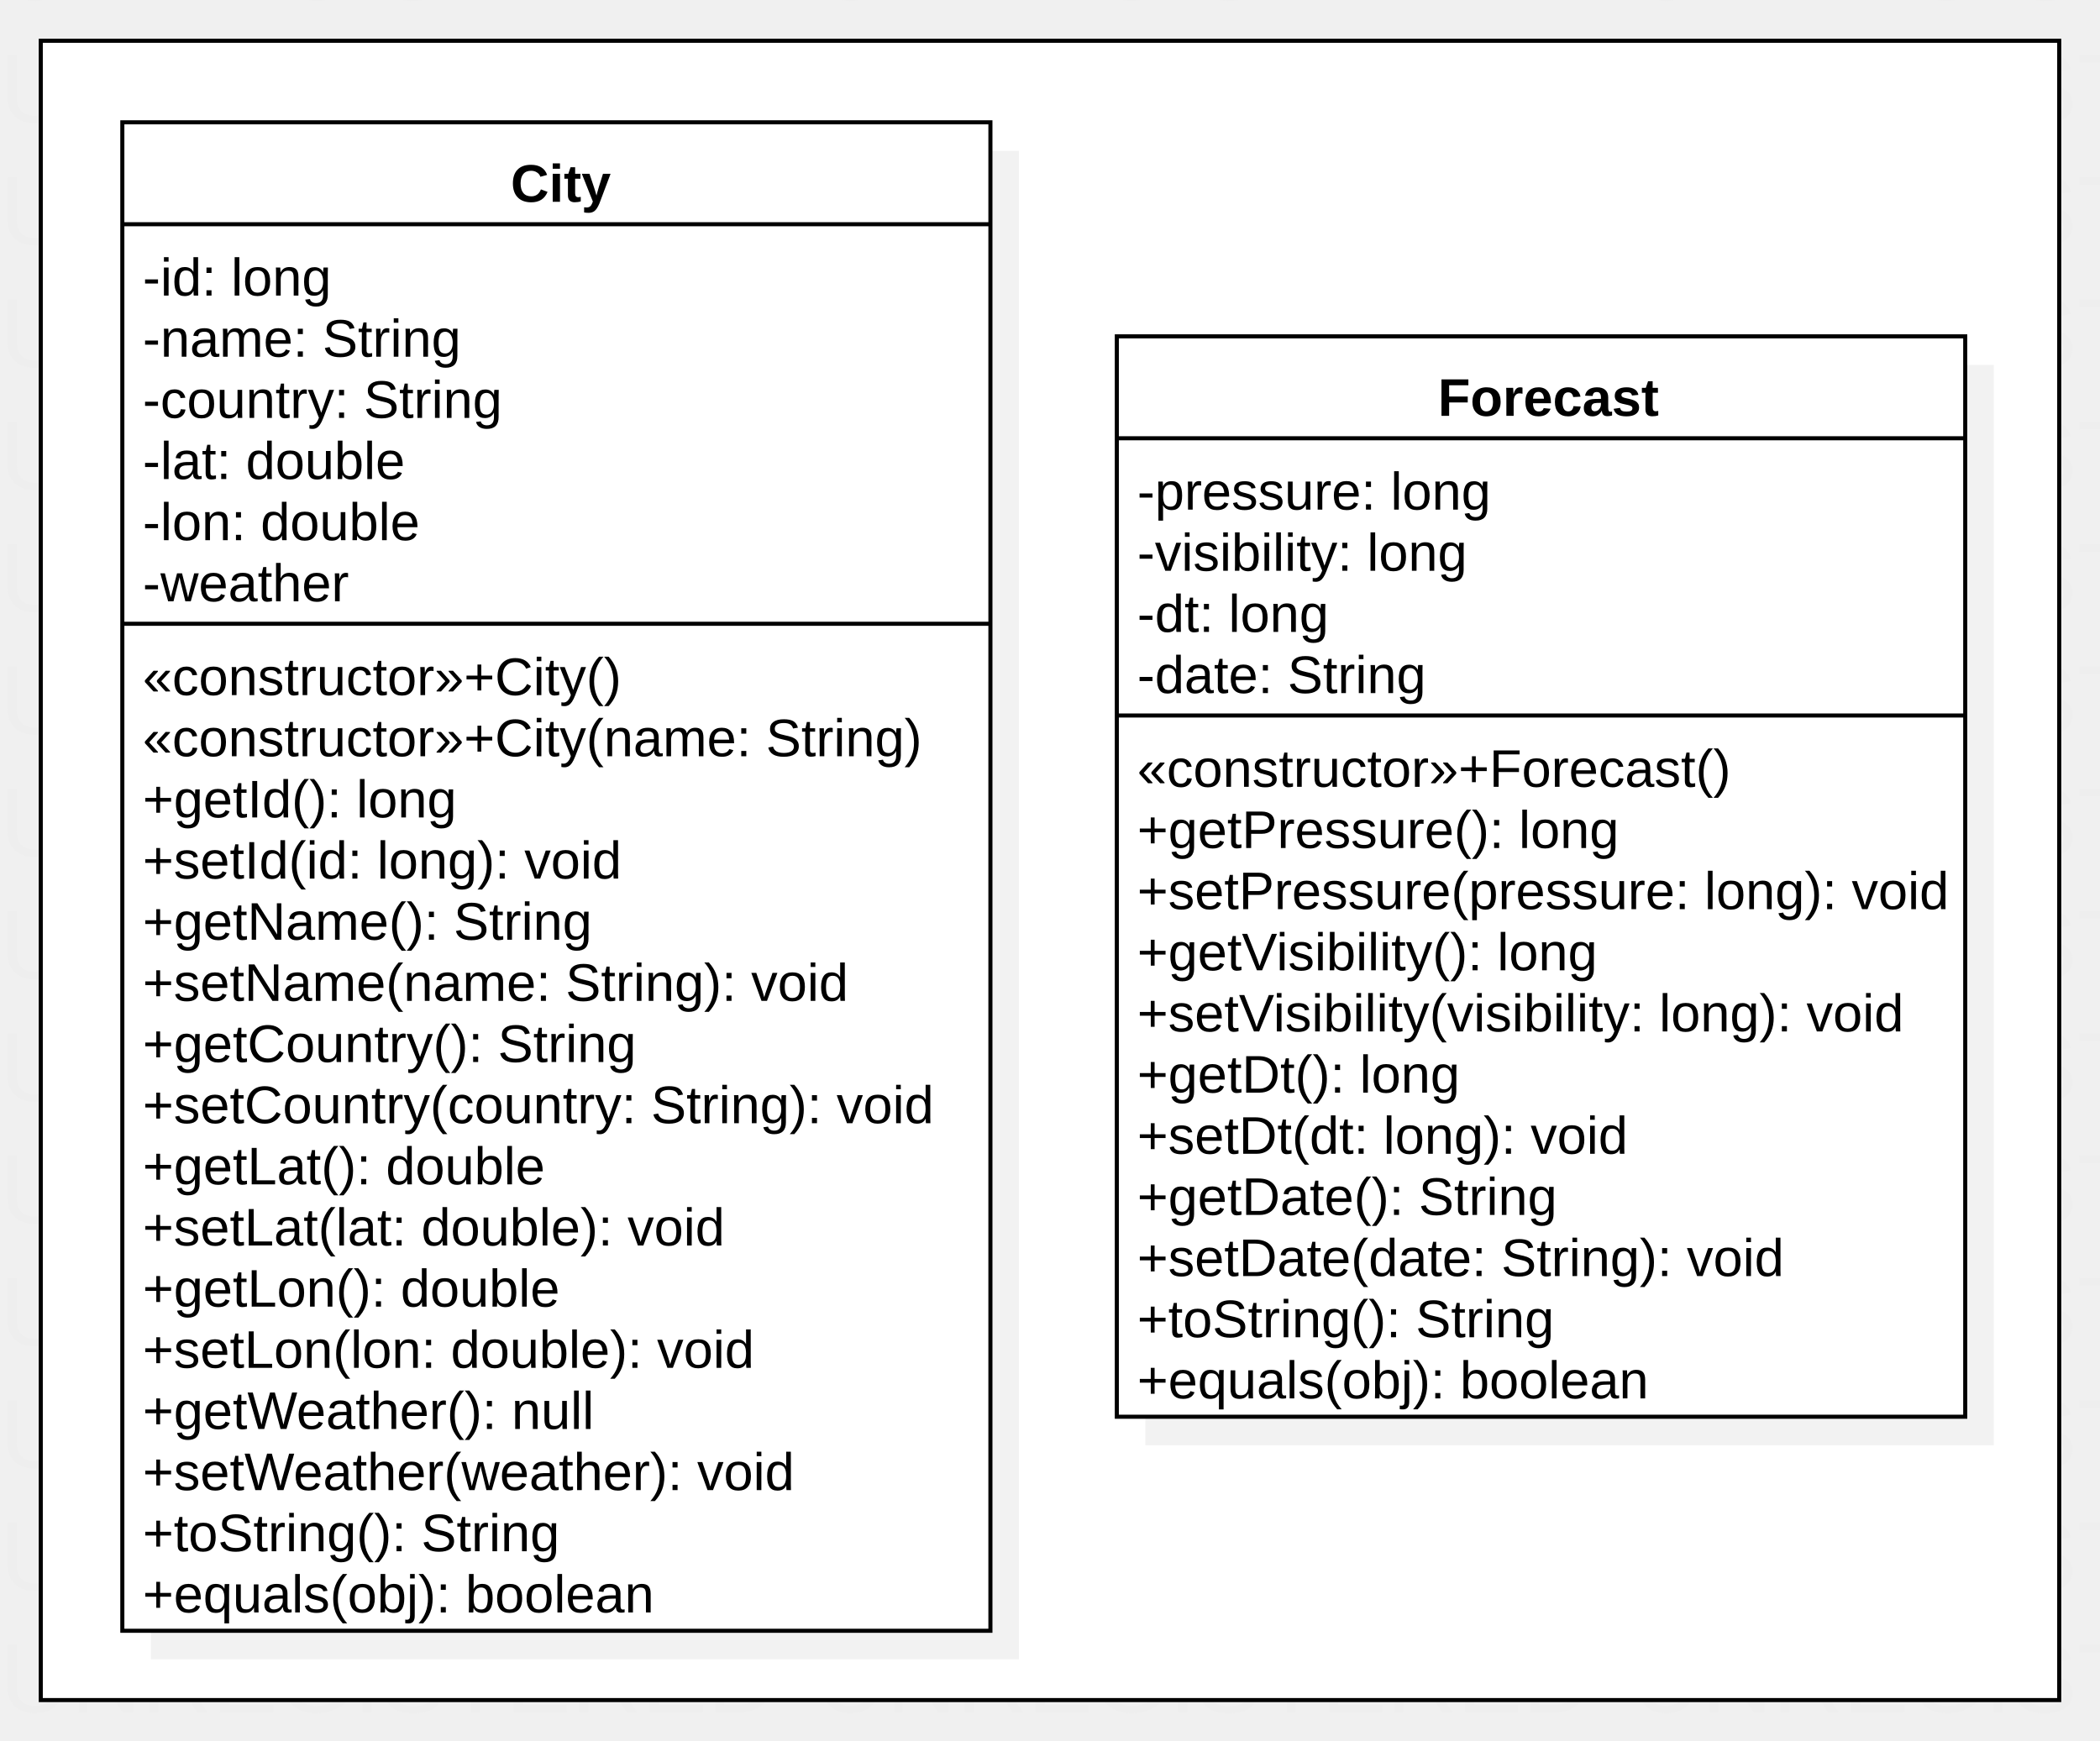
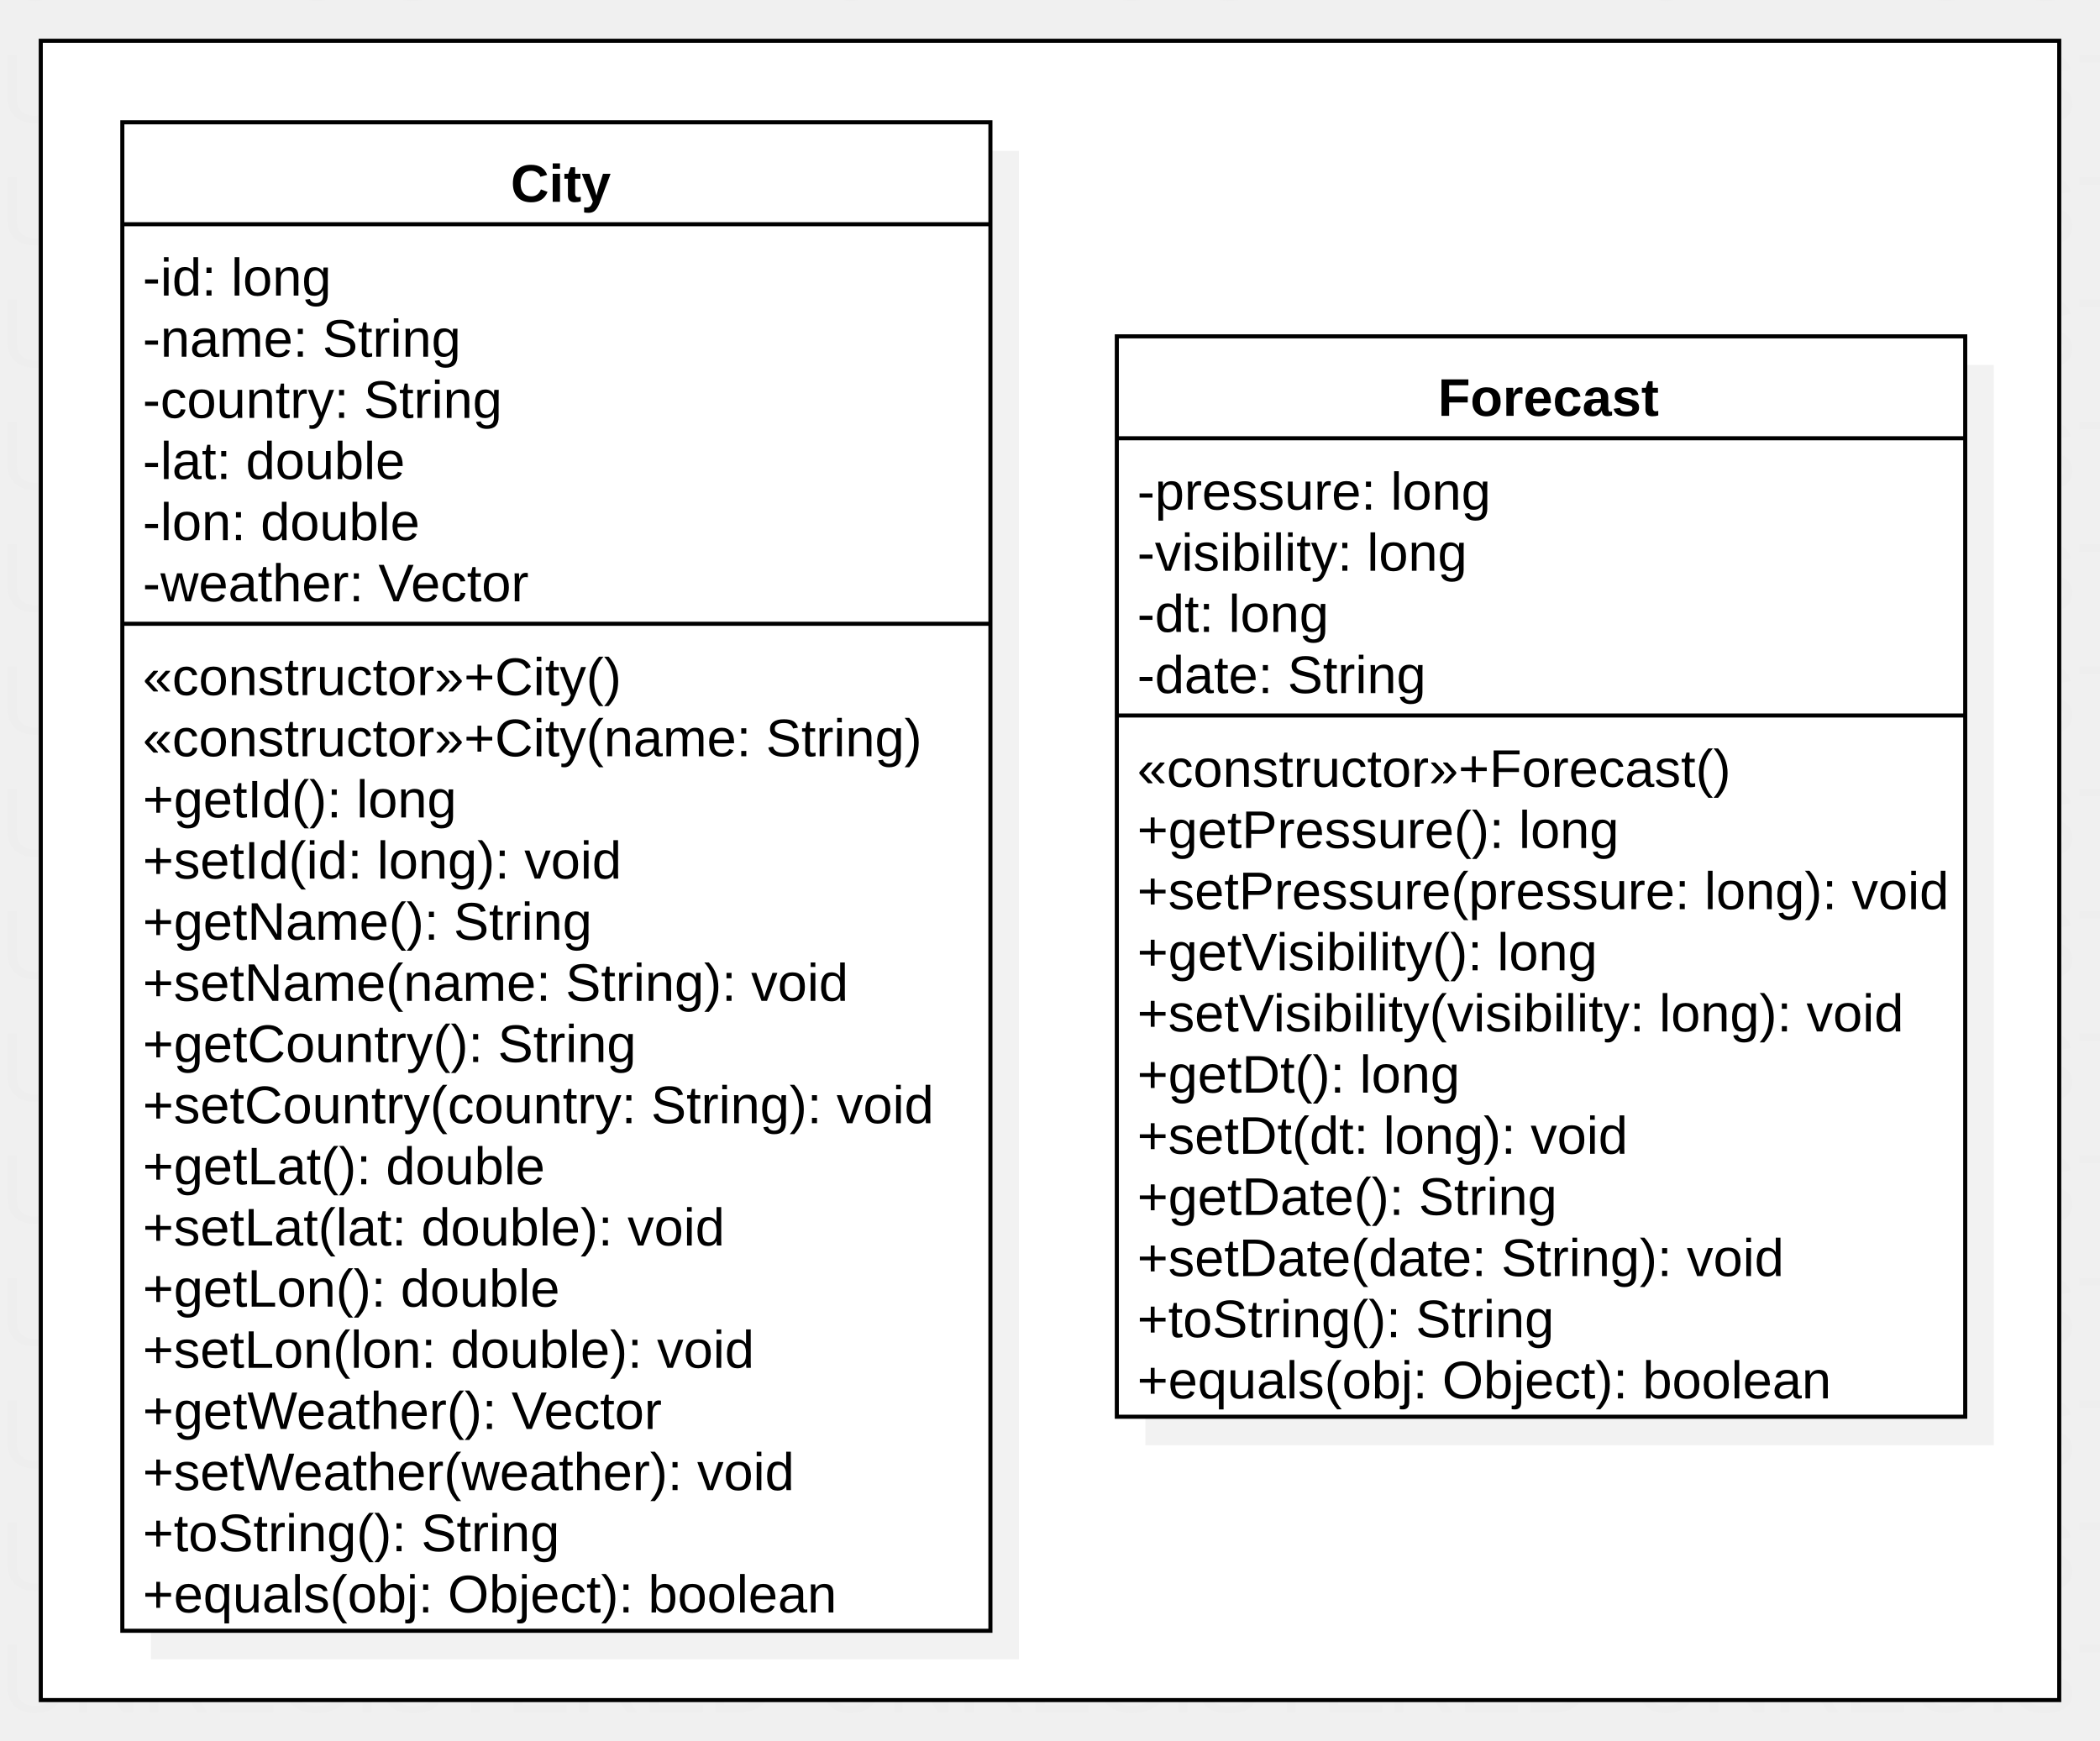
<svg xmlns="http://www.w3.org/2000/svg" version="1.1" width="515" height="427">
  <defs />
  <g>
    <text fill="#eeeeee" stroke="none" font-family="Arial" font-size="24px" font-style="normal" font-weight="normal" text-decoration="none" x="0" y="0">UNREGISTERED</text>
    <text fill="#eeeeee" stroke="none" font-family="Arial" font-size="24px" font-style="normal" font-weight="normal" text-decoration="none" x="0" y="30">UNREGISTERED</text>
    <text fill="#eeeeee" stroke="none" font-family="Arial" font-size="24px" font-style="normal" font-weight="normal" text-decoration="none" x="0" y="60">UNREGISTERED</text>
    <text fill="#eeeeee" stroke="none" font-family="Arial" font-size="24px" font-style="normal" font-weight="normal" text-decoration="none" x="0" y="90">UNREGISTERED</text>
    <text fill="#eeeeee" stroke="none" font-family="Arial" font-size="24px" font-style="normal" font-weight="normal" text-decoration="none" x="0" y="120">UNREGISTERED</text>
    <text fill="#eeeeee" stroke="none" font-family="Arial" font-size="24px" font-style="normal" font-weight="normal" text-decoration="none" x="0" y="150">UNREGISTERED</text>
    <text fill="#eeeeee" stroke="none" font-family="Arial" font-size="24px" font-style="normal" font-weight="normal" text-decoration="none" x="0" y="180">UNREGISTERED</text>
    <text fill="#eeeeee" stroke="none" font-family="Arial" font-size="24px" font-style="normal" font-weight="normal" text-decoration="none" x="0" y="210">UNREGISTERED</text>
    <text fill="#eeeeee" stroke="none" font-family="Arial" font-size="24px" font-style="normal" font-weight="normal" text-decoration="none" x="0" y="240">UNREGISTERED</text>
    <text fill="#eeeeee" stroke="none" font-family="Arial" font-size="24px" font-style="normal" font-weight="normal" text-decoration="none" x="0" y="270">UNREGISTERED</text>
    <text fill="#eeeeee" stroke="none" font-family="Arial" font-size="24px" font-style="normal" font-weight="normal" text-decoration="none" x="0" y="300">UNREGISTERED</text>
    <text fill="#eeeeee" stroke="none" font-family="Arial" font-size="24px" font-style="normal" font-weight="normal" text-decoration="none" x="0" y="330">UNREGISTERED</text>
    <text fill="#eeeeee" stroke="none" font-family="Arial" font-size="24px" font-style="normal" font-weight="normal" text-decoration="none" x="0" y="360">UNREGISTERED</text>
    <text fill="#eeeeee" stroke="none" font-family="Arial" font-size="24px" font-style="normal" font-weight="normal" text-decoration="none" x="0" y="390">UNREGISTERED</text>
    <text fill="#eeeeee" stroke="none" font-family="Arial" font-size="24px" font-style="normal" font-weight="normal" text-decoration="none" x="0" y="420">UNREGISTERED</text>
    <text fill="#eeeeee" stroke="none" font-family="Arial" font-size="24px" font-style="normal" font-weight="normal" text-decoration="none" x="200" y="0">UNREGISTERED</text>
    <text fill="#eeeeee" stroke="none" font-family="Arial" font-size="24px" font-style="normal" font-weight="normal" text-decoration="none" x="200" y="30">UNREGISTERED</text>
    <text fill="#eeeeee" stroke="none" font-family="Arial" font-size="24px" font-style="normal" font-weight="normal" text-decoration="none" x="200" y="60">UNREGISTERED</text>
    <text fill="#eeeeee" stroke="none" font-family="Arial" font-size="24px" font-style="normal" font-weight="normal" text-decoration="none" x="200" y="90">UNREGISTERED</text>
    <text fill="#eeeeee" stroke="none" font-family="Arial" font-size="24px" font-style="normal" font-weight="normal" text-decoration="none" x="200" y="120">UNREGISTERED</text>
    <text fill="#eeeeee" stroke="none" font-family="Arial" font-size="24px" font-style="normal" font-weight="normal" text-decoration="none" x="200" y="150">UNREGISTERED</text>
    <text fill="#eeeeee" stroke="none" font-family="Arial" font-size="24px" font-style="normal" font-weight="normal" text-decoration="none" x="200" y="180">UNREGISTERED</text>
    <text fill="#eeeeee" stroke="none" font-family="Arial" font-size="24px" font-style="normal" font-weight="normal" text-decoration="none" x="200" y="210">UNREGISTERED</text>
    <text fill="#eeeeee" stroke="none" font-family="Arial" font-size="24px" font-style="normal" font-weight="normal" text-decoration="none" x="200" y="240">UNREGISTERED</text>
    <text fill="#eeeeee" stroke="none" font-family="Arial" font-size="24px" font-style="normal" font-weight="normal" text-decoration="none" x="200" y="270">UNREGISTERED</text>
    <text fill="#eeeeee" stroke="none" font-family="Arial" font-size="24px" font-style="normal" font-weight="normal" text-decoration="none" x="200" y="300">UNREGISTERED</text>
    <text fill="#eeeeee" stroke="none" font-family="Arial" font-size="24px" font-style="normal" font-weight="normal" text-decoration="none" x="200" y="330">UNREGISTERED</text>
    <text fill="#eeeeee" stroke="none" font-family="Arial" font-size="24px" font-style="normal" font-weight="normal" text-decoration="none" x="200" y="360">UNREGISTERED</text>
    <text fill="#eeeeee" stroke="none" font-family="Arial" font-size="24px" font-style="normal" font-weight="normal" text-decoration="none" x="200" y="390">UNREGISTERED</text>
    <text fill="#eeeeee" stroke="none" font-family="Arial" font-size="24px" font-style="normal" font-weight="normal" text-decoration="none" x="200" y="420">UNREGISTERED</text>
    <text fill="#eeeeee" stroke="none" font-family="Arial" font-size="24px" font-style="normal" font-weight="normal" text-decoration="none" x="400" y="0">UNREGISTERED</text>
    <text fill="#eeeeee" stroke="none" font-family="Arial" font-size="24px" font-style="normal" font-weight="normal" text-decoration="none" x="400" y="30">UNREGISTERED</text>
    <text fill="#eeeeee" stroke="none" font-family="Arial" font-size="24px" font-style="normal" font-weight="normal" text-decoration="none" x="400" y="60">UNREGISTERED</text>
    <text fill="#eeeeee" stroke="none" font-family="Arial" font-size="24px" font-style="normal" font-weight="normal" text-decoration="none" x="400" y="90">UNREGISTERED</text>
    <text fill="#eeeeee" stroke="none" font-family="Arial" font-size="24px" font-style="normal" font-weight="normal" text-decoration="none" x="400" y="120">UNREGISTERED</text>
    <text fill="#eeeeee" stroke="none" font-family="Arial" font-size="24px" font-style="normal" font-weight="normal" text-decoration="none" x="400" y="150">UNREGISTERED</text>
    <text fill="#eeeeee" stroke="none" font-family="Arial" font-size="24px" font-style="normal" font-weight="normal" text-decoration="none" x="400" y="180">UNREGISTERED</text>
    <text fill="#eeeeee" stroke="none" font-family="Arial" font-size="24px" font-style="normal" font-weight="normal" text-decoration="none" x="400" y="210">UNREGISTERED</text>
    <text fill="#eeeeee" stroke="none" font-family="Arial" font-size="24px" font-style="normal" font-weight="normal" text-decoration="none" x="400" y="240">UNREGISTERED</text>
    <text fill="#eeeeee" stroke="none" font-family="Arial" font-size="24px" font-style="normal" font-weight="normal" text-decoration="none" x="400" y="270">UNREGISTERED</text>
    <text fill="#eeeeee" stroke="none" font-family="Arial" font-size="24px" font-style="normal" font-weight="normal" text-decoration="none" x="400" y="300">UNREGISTERED</text>
    <text fill="#eeeeee" stroke="none" font-family="Arial" font-size="24px" font-style="normal" font-weight="normal" text-decoration="none" x="400" y="330">UNREGISTERED</text>
    <text fill="#eeeeee" stroke="none" font-family="Arial" font-size="24px" font-style="normal" font-weight="normal" text-decoration="none" x="400" y="360">UNREGISTERED</text>
    <text fill="#eeeeee" stroke="none" font-family="Arial" font-size="24px" font-style="normal" font-weight="normal" text-decoration="none" x="400" y="390">UNREGISTERED</text>
    <text fill="#eeeeee" stroke="none" font-family="Arial" font-size="24px" font-style="normal" font-weight="normal" text-decoration="none" x="400" y="420">UNREGISTERED</text>
    <g transform="translate(-270,-238) scale(1,1)">
      <rect fill="#ffffff" stroke="none" x="280" y="248" width="495" height="407" />
    </g>
    <g transform="translate(-270,-238) scale(1,1)">
      <path fill="none" stroke="#000000" d="M 280 248 L 775 248 L 775 655 L 280 655 L 280 248 Z Z" stroke-miterlimit="10" />
    </g>
    <g transform="translate(-270,-238) scale(1,1)">
      <rect fill="#C0C0C0" stroke="none" x="307" y="275" width="212.887" height="370" opacity="0.2" />
    </g>
    <g transform="translate(-270,-238) scale(1,1)">
      <rect fill="#ffffff" stroke="none" x="300" y="268" width="212.887" height="370" />
    </g>
    <g transform="translate(-270,-238) scale(1,1)">
      <path fill="none" stroke="#000000" d="M 300 268 L 512.887 268 L 512.887 638 L 300 638 L 300 268 Z Z" stroke-miterlimit="10" />
    </g>
    <g transform="translate(-270,-238) scale(1,1)">
      <path fill="none" stroke="#000000" d="M 300 293 L 512.887 293" stroke-miterlimit="10" />
    </g>
    <g transform="translate(-270,-238) scale(1,1)">
      <path fill="none" stroke="#000000" d="M 300 391 L 512.887 391" stroke-miterlimit="10" />
    </g>
    <g transform="translate(-270,-238) scale(1,1)">
      <g>
        <path fill="none" stroke="none" />
        <text fill="#000000" stroke="none" font-family="Arial" font-size="13px" font-style="normal" font-weight="bold" text-decoration="none" x="395.249" y="287.5">City</text>
      </g>
    </g>
    <g transform="translate(-270,-238) scale(1,1)">
      <g>
        <path fill="none" stroke="none" />
        <text fill="#000000" stroke="none" font-family="Arial" font-size="13px" font-style="normal" font-weight="normal" text-decoration="none" x="305" y="310.5">-id: long</text>
      </g>
    </g>
    <g transform="translate(-270,-238) scale(1,1)">
      <g>
        <path fill="none" stroke="none" />
        <text fill="#000000" stroke="none" font-family="Arial" font-size="13px" font-style="normal" font-weight="normal" text-decoration="none" x="305" y="325.5">-name: String</text>
      </g>
    </g>
    <g transform="translate(-270,-238) scale(1,1)">
      <g>
        <path fill="none" stroke="none" />
        <text fill="#000000" stroke="none" font-family="Arial" font-size="13px" font-style="normal" font-weight="normal" text-decoration="none" x="305" y="340.5">-country: String</text>
      </g>
    </g>
    <g transform="translate(-270,-238) scale(1,1)">
      <g>
        <path fill="none" stroke="none" />
        <text fill="#000000" stroke="none" font-family="Arial" font-size="13px" font-style="normal" font-weight="normal" text-decoration="none" x="305" y="355.5">-lat: double</text>
      </g>
    </g>
    <g transform="translate(-270,-238) scale(1,1)">
      <g>
        <path fill="none" stroke="none" />
        <text fill="#000000" stroke="none" font-family="Arial" font-size="13px" font-style="normal" font-weight="normal" text-decoration="none" x="305" y="370.5">-lon: double</text>
      </g>
    </g>
    <g transform="translate(-270,-238) scale(1,1)">
      <g>
        <path fill="none" stroke="none" />
-         <text fill="#000000" stroke="none" font-family="Arial" font-size="13px" font-style="normal" font-weight="normal" text-decoration="none" x="305" y="385.5">-weather</text>
+         <text fill="#000000" stroke="none" font-family="Arial" font-size="13px" font-style="normal" font-weight="normal" text-decoration="none" x="305" y="385.5">-weather: Vector</text>
      </g>
    </g>
    <g transform="translate(-270,-238) scale(1,1)">
      <g>
        <path fill="none" stroke="none" />
        <text fill="#000000" stroke="none" font-family="Arial" font-size="13px" font-style="normal" font-weight="normal" text-decoration="none" x="305" y="408.5">«constructor»+City()</text>
      </g>
    </g>
    <g transform="translate(-270,-238) scale(1,1)">
      <g>
        <path fill="none" stroke="none" />
        <text fill="#000000" stroke="none" font-family="Arial" font-size="13px" font-style="normal" font-weight="normal" text-decoration="none" x="305" y="423.5">«constructor»+City(name: String)</text>
      </g>
    </g>
    <g transform="translate(-270,-238) scale(1,1)">
      <g>
        <path fill="none" stroke="none" />
        <text fill="#000000" stroke="none" font-family="Arial" font-size="13px" font-style="normal" font-weight="normal" text-decoration="none" x="305" y="438.5">+getId(): long</text>
      </g>
    </g>
    <g transform="translate(-270,-238) scale(1,1)">
      <g>
        <path fill="none" stroke="none" />
        <text fill="#000000" stroke="none" font-family="Arial" font-size="13px" font-style="normal" font-weight="normal" text-decoration="none" x="305" y="453.5">+setId(id: long): void</text>
      </g>
    </g>
    <g transform="translate(-270,-238) scale(1,1)">
      <g>
        <path fill="none" stroke="none" />
        <text fill="#000000" stroke="none" font-family="Arial" font-size="13px" font-style="normal" font-weight="normal" text-decoration="none" x="305" y="468.5">+getName(): String</text>
      </g>
    </g>
    <g transform="translate(-270,-238) scale(1,1)">
      <g>
        <path fill="none" stroke="none" />
        <text fill="#000000" stroke="none" font-family="Arial" font-size="13px" font-style="normal" font-weight="normal" text-decoration="none" x="305" y="483.5">+setName(name: String): void</text>
      </g>
    </g>
    <g transform="translate(-270,-238) scale(1,1)">
      <g>
        <path fill="none" stroke="none" />
        <text fill="#000000" stroke="none" font-family="Arial" font-size="13px" font-style="normal" font-weight="normal" text-decoration="none" x="305" y="498.5">+getCountry(): String</text>
      </g>
    </g>
    <g transform="translate(-270,-238) scale(1,1)">
      <g>
        <path fill="none" stroke="none" />
        <text fill="#000000" stroke="none" font-family="Arial" font-size="13px" font-style="normal" font-weight="normal" text-decoration="none" x="305" y="513.5">+setCountry(country: String): void</text>
      </g>
    </g>
    <g transform="translate(-270,-238) scale(1,1)">
      <g>
        <path fill="none" stroke="none" />
        <text fill="#000000" stroke="none" font-family="Arial" font-size="13px" font-style="normal" font-weight="normal" text-decoration="none" x="305" y="528.5">+getLat(): double</text>
      </g>
    </g>
    <g transform="translate(-270,-238) scale(1,1)">
      <g>
        <path fill="none" stroke="none" />
        <text fill="#000000" stroke="none" font-family="Arial" font-size="13px" font-style="normal" font-weight="normal" text-decoration="none" x="305" y="543.5">+setLat(lat: double): void</text>
      </g>
    </g>
    <g transform="translate(-270,-238) scale(1,1)">
      <g>
        <path fill="none" stroke="none" />
        <text fill="#000000" stroke="none" font-family="Arial" font-size="13px" font-style="normal" font-weight="normal" text-decoration="none" x="305" y="558.5">+getLon(): double</text>
      </g>
    </g>
    <g transform="translate(-270,-238) scale(1,1)">
      <g>
        <path fill="none" stroke="none" />
        <text fill="#000000" stroke="none" font-family="Arial" font-size="13px" font-style="normal" font-weight="normal" text-decoration="none" x="305" y="573.5">+setLon(lon: double): void</text>
      </g>
    </g>
    <g transform="translate(-270,-238) scale(1,1)">
      <g>
        <path fill="none" stroke="none" />
-         <text fill="#000000" stroke="none" font-family="Arial" font-size="13px" font-style="normal" font-weight="normal" text-decoration="none" x="305" y="588.5">+getWeather(): null</text>
+         <text fill="#000000" stroke="none" font-family="Arial" font-size="13px" font-style="normal" font-weight="normal" text-decoration="none" x="305" y="588.5">+getWeather(): Vector</text>
      </g>
    </g>
    <g transform="translate(-270,-238) scale(1,1)">
      <g>
        <path fill="none" stroke="none" />
        <text fill="#000000" stroke="none" font-family="Arial" font-size="13px" font-style="normal" font-weight="normal" text-decoration="none" x="305" y="603.5">+setWeather(weather): void</text>
      </g>
    </g>
    <g transform="translate(-270,-238) scale(1,1)">
      <g>
        <path fill="none" stroke="none" />
        <text fill="#000000" stroke="none" font-family="Arial" font-size="13px" font-style="normal" font-weight="normal" text-decoration="none" x="305" y="618.5">+toString(): String</text>
      </g>
    </g>
    <g transform="translate(-270,-238) scale(1,1)">
      <g>
        <path fill="none" stroke="none" />
-         <text fill="#000000" stroke="none" font-family="Arial" font-size="13px" font-style="normal" font-weight="normal" text-decoration="none" x="305" y="633.5">+equals(obj): boolean</text>
+         <text fill="#000000" stroke="none" font-family="Arial" font-size="13px" font-style="normal" font-weight="normal" text-decoration="none" x="305" y="633.5">+equals(obj: Object): boolean</text>
      </g>
    </g>
    <g transform="translate(-270,-238) scale(1,1)">
      <rect fill="#C0C0C0" stroke="none" x="550.887" y="327.5" width="208.062" height="265" opacity="0.2" />
    </g>
    <g transform="translate(-270,-238) scale(1,1)">
      <rect fill="#ffffff" stroke="none" x="543.887" y="320.5" width="208.062" height="265" />
    </g>
    <g transform="translate(-270,-238) scale(1,1)">
      <path fill="none" stroke="#000000" d="M 543.887 320.5 L 751.949 320.5 L 751.949 585.5 L 543.887 585.5 L 543.887 320.5 Z Z" stroke-miterlimit="10" />
    </g>
    <g transform="translate(-270,-238) scale(1,1)">
      <path fill="none" stroke="#000000" d="M 543.887 345.5 L 751.949 345.5" stroke-miterlimit="10" />
    </g>
    <g transform="translate(-270,-238) scale(1,1)">
      <path fill="none" stroke="#000000" d="M 543.887 413.5 L 751.949 413.5" stroke-miterlimit="10" />
    </g>
    <g transform="translate(-270,-238) scale(1,1)">
      <g>
        <path fill="none" stroke="none" />
        <text fill="#000000" stroke="none" font-family="Arial" font-size="13px" font-style="normal" font-weight="bold" text-decoration="none" x="622.632" y="340">Forecast</text>
      </g>
    </g>
    <g transform="translate(-270,-238) scale(1,1)">
      <g>
        <path fill="none" stroke="none" />
        <text fill="#000000" stroke="none" font-family="Arial" font-size="13px" font-style="normal" font-weight="normal" text-decoration="none" x="548.887" y="363">-pressure: long</text>
      </g>
    </g>
    <g transform="translate(-270,-238) scale(1,1)">
      <g>
        <path fill="none" stroke="none" />
        <text fill="#000000" stroke="none" font-family="Arial" font-size="13px" font-style="normal" font-weight="normal" text-decoration="none" x="548.887" y="378">-visibility: long</text>
      </g>
    </g>
    <g transform="translate(-270,-238) scale(1,1)">
      <g>
        <path fill="none" stroke="none" />
        <text fill="#000000" stroke="none" font-family="Arial" font-size="13px" font-style="normal" font-weight="normal" text-decoration="none" x="548.887" y="393">-dt: long</text>
      </g>
    </g>
    <g transform="translate(-270,-238) scale(1,1)">
      <g>
        <path fill="none" stroke="none" />
        <text fill="#000000" stroke="none" font-family="Arial" font-size="13px" font-style="normal" font-weight="normal" text-decoration="none" x="548.887" y="408">-date: String</text>
      </g>
    </g>
    <g transform="translate(-270,-238) scale(1,1)">
      <g>
        <path fill="none" stroke="none" />
        <text fill="#000000" stroke="none" font-family="Arial" font-size="13px" font-style="normal" font-weight="normal" text-decoration="none" x="548.887" y="431">«constructor»+Forecast()</text>
      </g>
    </g>
    <g transform="translate(-270,-238) scale(1,1)">
      <g>
        <path fill="none" stroke="none" />
        <text fill="#000000" stroke="none" font-family="Arial" font-size="13px" font-style="normal" font-weight="normal" text-decoration="none" x="548.887" y="446">+getPressure(): long</text>
      </g>
    </g>
    <g transform="translate(-270,-238) scale(1,1)">
      <g>
        <path fill="none" stroke="none" />
        <text fill="#000000" stroke="none" font-family="Arial" font-size="13px" font-style="normal" font-weight="normal" text-decoration="none" x="548.887" y="461">+setPressure(pressure: long): void</text>
      </g>
    </g>
    <g transform="translate(-270,-238) scale(1,1)">
      <g>
        <path fill="none" stroke="none" />
        <text fill="#000000" stroke="none" font-family="Arial" font-size="13px" font-style="normal" font-weight="normal" text-decoration="none" x="548.887" y="476">+getVisibility(): long</text>
      </g>
    </g>
    <g transform="translate(-270,-238) scale(1,1)">
      <g>
        <path fill="none" stroke="none" />
        <text fill="#000000" stroke="none" font-family="Arial" font-size="13px" font-style="normal" font-weight="normal" text-decoration="none" x="548.887" y="491">+setVisibility(visibility: long): void</text>
      </g>
    </g>
    <g transform="translate(-270,-238) scale(1,1)">
      <g>
        <path fill="none" stroke="none" />
        <text fill="#000000" stroke="none" font-family="Arial" font-size="13px" font-style="normal" font-weight="normal" text-decoration="none" x="548.887" y="506">+getDt(): long</text>
      </g>
    </g>
    <g transform="translate(-270,-238) scale(1,1)">
      <g>
        <path fill="none" stroke="none" />
        <text fill="#000000" stroke="none" font-family="Arial" font-size="13px" font-style="normal" font-weight="normal" text-decoration="none" x="548.887" y="521">+setDt(dt: long): void</text>
      </g>
    </g>
    <g transform="translate(-270,-238) scale(1,1)">
      <g>
        <path fill="none" stroke="none" />
        <text fill="#000000" stroke="none" font-family="Arial" font-size="13px" font-style="normal" font-weight="normal" text-decoration="none" x="548.887" y="536">+getDate(): String</text>
      </g>
    </g>
    <g transform="translate(-270,-238) scale(1,1)">
      <g>
        <path fill="none" stroke="none" />
        <text fill="#000000" stroke="none" font-family="Arial" font-size="13px" font-style="normal" font-weight="normal" text-decoration="none" x="548.887" y="551">+setDate(date: String): void</text>
      </g>
    </g>
    <g transform="translate(-270,-238) scale(1,1)">
      <g>
        <path fill="none" stroke="none" />
        <text fill="#000000" stroke="none" font-family="Arial" font-size="13px" font-style="normal" font-weight="normal" text-decoration="none" x="548.887" y="566">+toString(): String</text>
      </g>
    </g>
    <g transform="translate(-270,-238) scale(1,1)">
      <g>
        <path fill="none" stroke="none" />
-         <text fill="#000000" stroke="none" font-family="Arial" font-size="13px" font-style="normal" font-weight="normal" text-decoration="none" x="548.887" y="581">+equals(obj): boolean</text>
+         <text fill="#000000" stroke="none" font-family="Arial" font-size="13px" font-style="normal" font-weight="normal" text-decoration="none" x="548.887" y="581">+equals(obj: Object): boolean</text>
      </g>
    </g>
  </g>
</svg>
